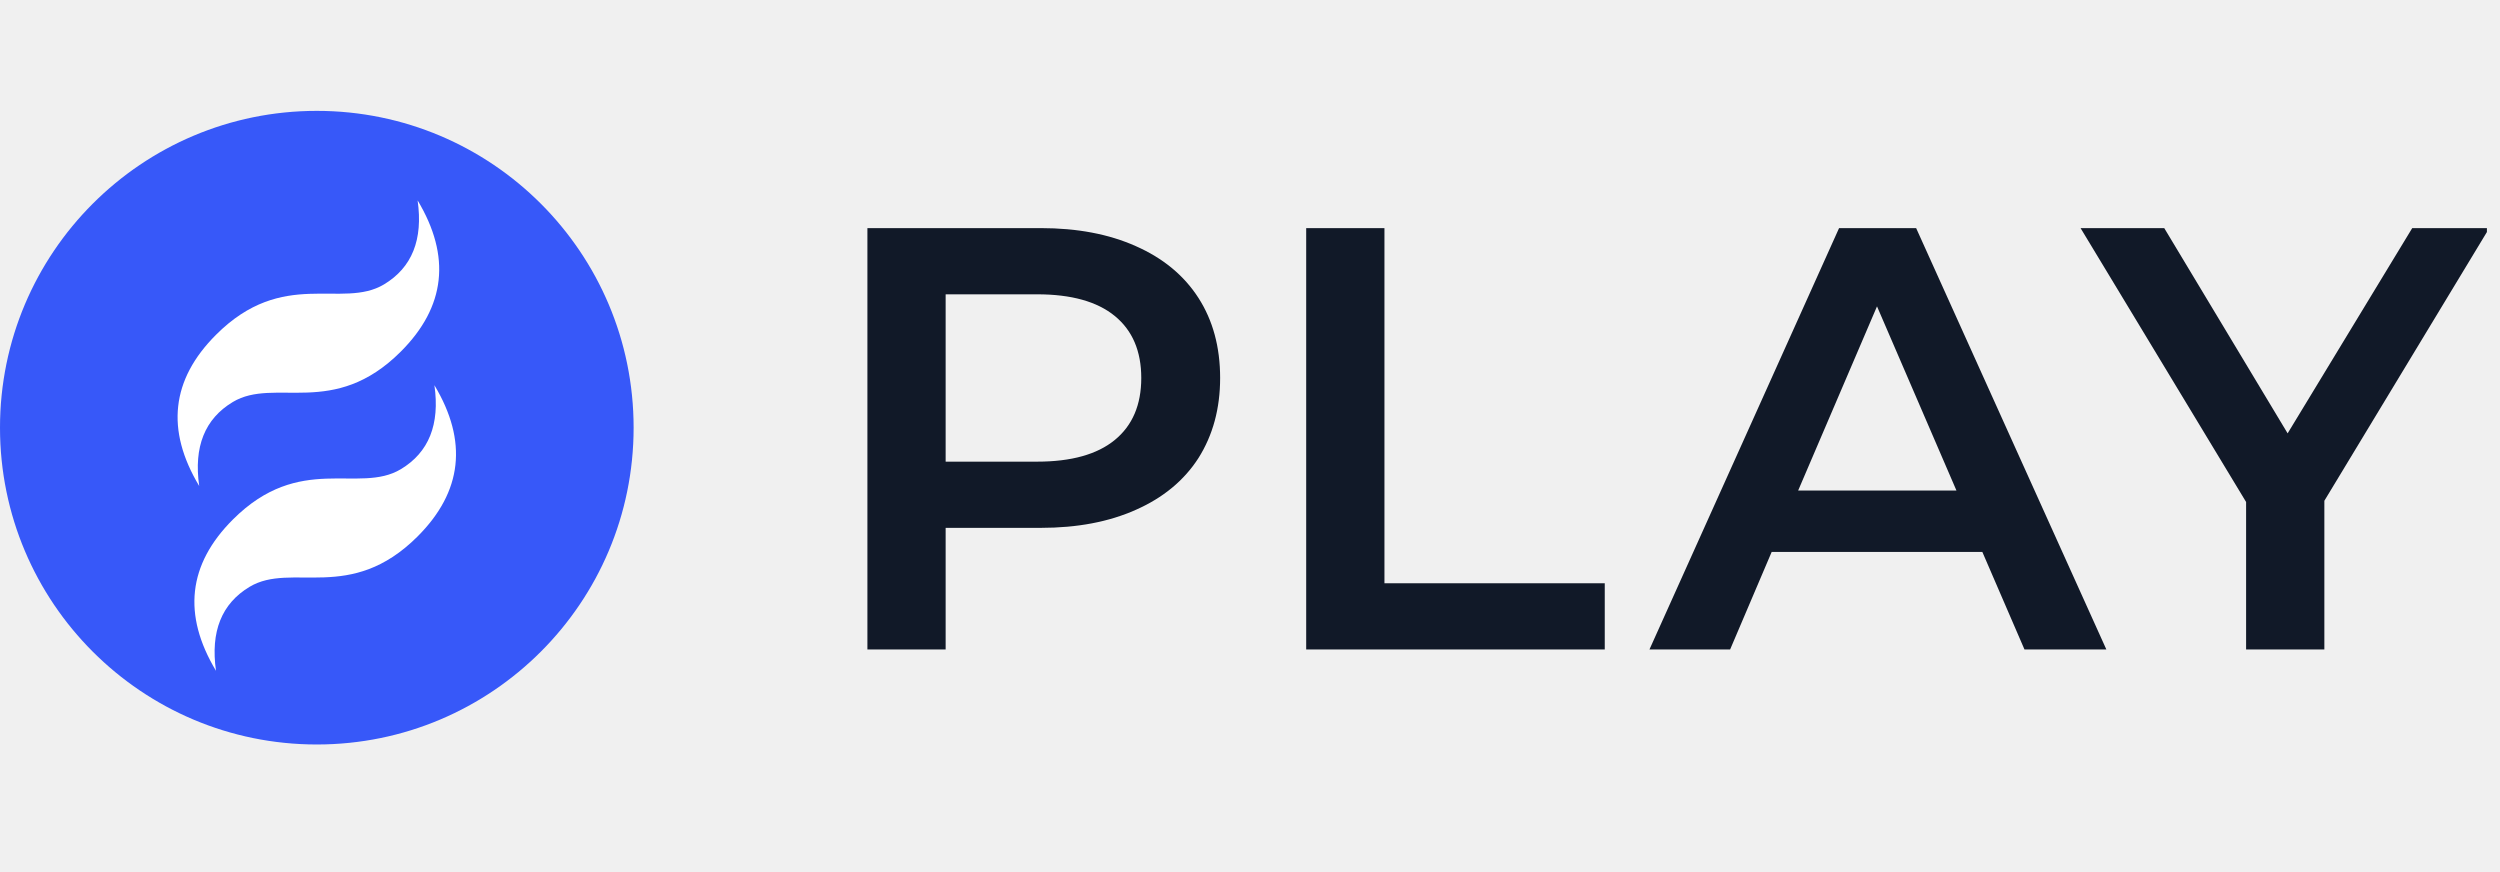
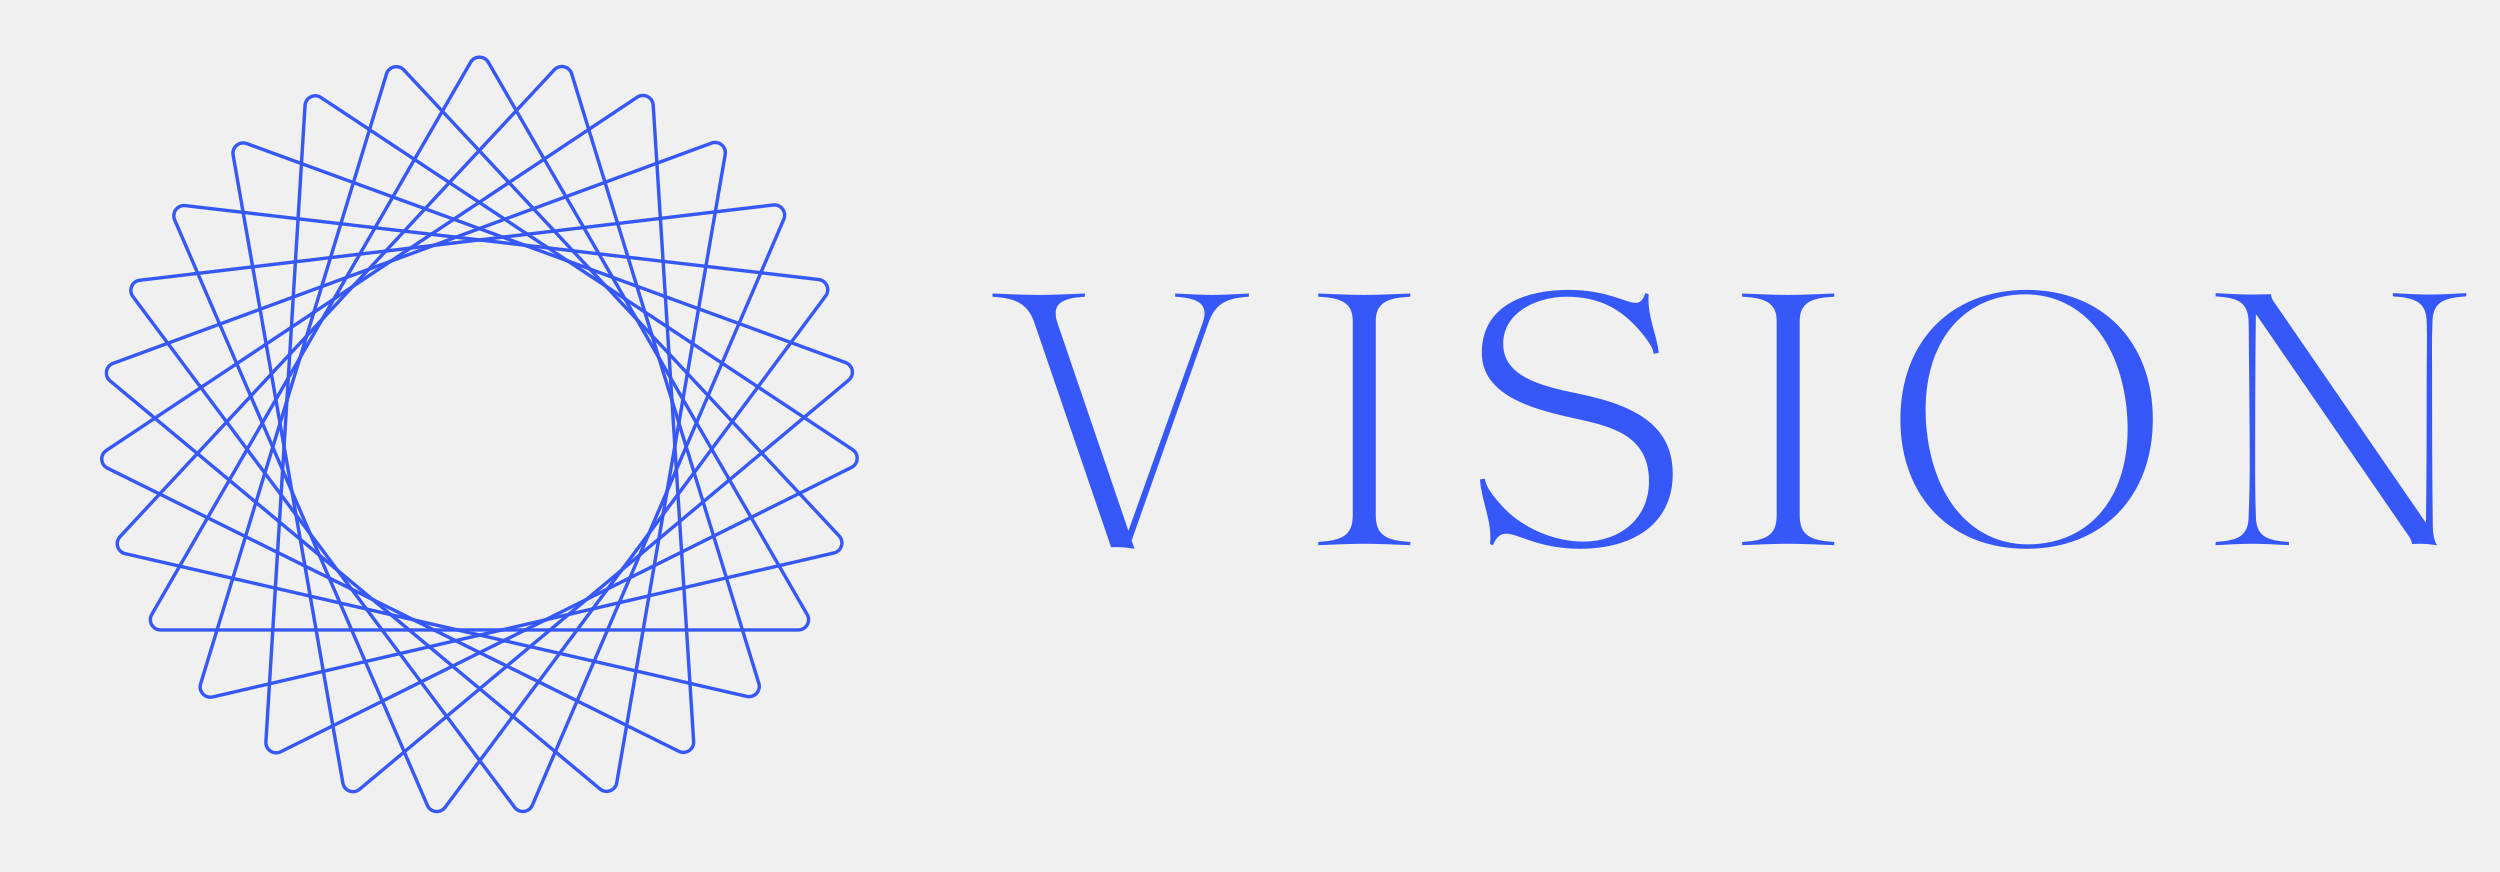
- <svg xmlns="http://www.w3.org/2000/svg" width="132" height="46" viewBox="0 0 132 46" fill="none">
-   <g clip-path="url(#clip0_2151_1148)">
-     <path d="M54.952 12.044C56.88 12.044 58.554 12.362 59.973 12.997C61.414 13.633 62.516 14.544 63.279 15.731C64.041 16.917 64.423 18.326 64.423 19.958C64.423 21.568 64.041 22.977 63.279 24.185C62.516 25.371 61.414 26.282 59.973 26.918C58.554 27.553 56.88 27.871 54.952 27.871H49.93V34.291H45.799V12.044H54.952ZM54.761 24.375C56.562 24.375 57.929 23.994 58.861 23.231C59.793 22.468 60.259 21.377 60.259 19.958C60.259 18.538 59.793 17.447 58.861 16.684C57.929 15.921 56.562 15.54 54.761 15.54H49.93V24.375H54.761ZM68.967 12.044H73.099V30.795H84.731V34.291H68.967V12.044ZM104.668 29.143H93.544L91.351 34.291H87.092L97.103 12.044H101.172L111.215 34.291H106.892L104.668 29.143ZM103.301 25.901L99.106 16.176L94.942 25.901H103.301ZM122.726 26.441V34.291H118.594V26.505L109.854 12.044H114.272L120.787 22.881L127.366 12.044H131.434L122.726 26.441Z" fill="#111928" />
-     <path d="M16.727 39.309C25.965 39.309 33.455 31.82 33.455 22.582C33.455 13.344 25.965 5.854 16.727 5.854C7.489 5.854 0 13.344 0 22.582C0 31.82 7.489 39.309 16.727 39.309Z" fill="#3758F9" />
-     <path fill-rule="evenodd" clip-rule="evenodd" d="M10.518 25.661C8.743 22.704 9.039 20.043 11.405 17.677C14.953 14.129 18.058 16.347 20.276 15.016C21.754 14.129 22.346 12.651 22.05 10.581C23.824 13.537 23.528 16.199 21.163 18.564C17.614 22.113 14.509 19.895 12.292 21.226C10.813 22.113 10.222 23.591 10.518 25.661ZM11.405 35.419C9.63 32.462 9.926 29.801 12.292 27.435C15.84 23.887 18.945 26.105 21.163 24.774C22.641 23.887 23.233 22.409 22.937 20.339C24.711 23.296 24.415 25.957 22.05 28.323C18.501 31.871 15.396 29.653 13.179 30.984C11.7 31.871 11.109 33.349 11.405 35.419Z" fill="white" />
+ <svg xmlns="http://www.w3.org/2000/svg" width="132" height="46" viewBox="0 0 1460 500" fill="none">
+   <g clip-path="url(#clip0_2005_10874)">
+     <path d="M471.392 354.5L285.196 32C282.887 28 277.113 28 274.804 32L88.608 354.5C86.299 358.5 89.186 363.5 93.805 363.5H466.195C470.814 363.5 473.701 358.5 471.392 354.5Z" stroke="#3758F9" stroke-width="2" />
+     <path d="M443.153 394.68L333.848 38.691C332.493 34.276 326.866 32.984 323.72 36.366L70.077 309.02C66.931 312.402 68.626 317.921 73.127 318.955L436.074 402.288C440.576 403.322 444.508 399.095 443.153 394.68Z" stroke="#3758F9" stroke-width="2" />
+     <path d="M405.085 428.619L381.458 56.978C381.165 52.369 375.992 49.805 372.146 52.363L62.109 258.645C58.264 261.204 58.63 266.966 62.769 269.017L396.433 434.375C400.571 436.426 405.378 433.228 405.085 428.619Z" stroke="#3758F9" stroke-width="2" />
+     <path d="M360.174 452.787L423.517 85.823C424.303 81.271 419.867 77.576 415.532 79.171L66.061 207.797C61.726 209.392 60.744 215.081 64.293 218.038L350.422 456.376C353.971 459.332 359.389 457.338 360.174 452.787Z" stroke="#3758F9" stroke-width="2" />
+     <path d="M310.879 465.864L457.727 123.65C459.548 119.405 456.092 114.781 451.505 115.326L81.715 159.259C77.129 159.804 74.852 165.109 77.617 168.809L300.559 467.09C303.325 470.79 309.058 470.109 310.879 465.864Z" stroke="#3758F9" stroke-width="2" />
+     <path d="M259.895 467.133L482.215 168.388C484.972 164.683 482.684 159.382 478.097 158.847L108.216 115.684C103.628 115.149 100.181 119.781 102.011 124.021L249.572 465.929C251.403 470.17 257.137 470.839 259.895 467.133Z" stroke="#3758F9" stroke-width="2" />
+     <path d="M210.009 456.524L495.64 217.589C499.183 214.626 498.189 208.939 493.851 207.352L144.112 79.456C139.774 77.869 135.346 81.574 136.141 86.124L200.249 452.955C201.044 457.505 206.466 459.488 210.009 456.524Z" stroke="#3758F9" stroke-width="2" />
+     <path d="M163.953 434.617L497.271 268.563C501.405 266.504 501.759 260.741 497.909 258.191L187.442 52.556C183.592 50.005 178.424 52.58 178.14 57.19L155.288 428.879C155.005 433.489 159.818 436.677 163.953 434.617Z" stroke="#3758F9" stroke-width="2" />
+     <path d="M124.244 402.614L487.017 318.524C491.516 317.481 493.199 311.958 490.046 308.583L235.836 36.458C232.683 33.083 227.058 34.386 225.712 38.804L117.15 395.02C115.803 399.438 119.745 403.657 124.244 402.614Z" stroke="#3758F9" stroke-width="2" />
+     <path d="M662.57 316.1C655.01 314.84 650.39 315.05 648.92 315.26L604.19 184.43C600.41 173.09 593.48 169.73 579.62 168.89V167C589.7 167.42 598.73 167.84 606.71 167.84C614.27 167.84 624.14 167.42 633.59 167V168.89C619.73 169.73 613.85 173.09 617.63 184.43L659 305.6L702.26 184.43C706.25 173.3 700.16 169.73 686.3 168.89V167C694.28 167.42 701.63 167.84 707.93 167.84C714.02 167.84 721.79 167.42 729.35 167V168.89C715.49 169.73 709.61 173.3 705.62 184.43L660.89 311.27L662.57 316.1ZM790.01 296.57V183.17C790.01 172.25 783.08 169.52 769.85 168.89V167C780.14 167.42 788.54 167.84 796.73 167.84C804.08 167.84 813.95 167.42 823.61 167V168.89C810.38 169.52 803.45 172.25 803.45 183.17V296.57C803.45 308.33 809.75 311.27 823.61 312.11V314C813.53 313.58 804.71 313.16 796.73 313.16C789.17 313.16 779.3 313.58 769.85 314V312.11C783.71 311.27 790.01 308.33 790.01 296.57ZM922.694 316.1C898.544 316.1 886.784 307.28 879.644 307.28C876.494 307.28 873.974 308.96 871.874 314L870.194 313.37C871.454 299.09 865.154 288.8 864.314 275.57L867.254 275.15C867.464 279.98 872.924 286.28 876.074 289.85C888.674 304.55 908.624 311.9 924.584 311.9C946.634 311.9 963.014 298.04 963.014 276.62C963.014 246.38 934.664 243.65 914.504 238.82C894.974 234.2 865.364 226.43 865.364 201.65C865.364 173.3 892.034 164.9 915.974 164.9C938.654 164.9 949.154 172.46 955.244 172.46C957.764 172.46 959.444 170.99 960.914 166.79L962.804 167.42C961.964 181.28 967.634 190.52 968.684 201.65L965.744 202.28C965.534 198.5 961.544 193.46 958.604 189.89C946.844 175.61 933.404 168.89 914.714 168.89C897.284 168.89 876.284 178.55 877.964 198.5C879.644 219.92 912.824 223.07 929.624 227.27C959.024 234.41 976.874 246.8 976.874 272.42C976.874 301.19 954.194 316.1 922.694 316.1ZM1037.58 296.57V183.17C1037.58 172.25 1030.65 169.52 1017.42 168.89V167C1027.71 167.42 1036.11 167.84 1044.3 167.84C1051.65 167.84 1061.52 167.42 1071.18 167V168.89C1057.95 169.52 1051.02 172.25 1051.02 183.17V296.57C1051.02 308.33 1057.32 311.27 1071.18 312.11V314C1061.1 313.58 1052.28 313.16 1044.3 313.16C1036.74 313.16 1026.87 313.58 1017.42 314V312.11C1031.28 311.27 1037.58 308.33 1037.58 296.57ZM1109.83 240.5C1109.83 195.14 1139.23 164.9 1183.54 164.9C1227.64 164.9 1257.25 195.14 1257.25 240.5C1257.25 285.86 1227.64 316.1 1183.54 316.1C1139.23 316.1 1109.83 285.86 1109.83 240.5ZM1125.16 246.8C1129.78 290.69 1155.61 316.94 1191.1 313.16C1226.59 309.38 1246.33 278.09 1241.92 234.2C1237.3 190.31 1211.26 164.06 1175.98 167.84C1140.49 171.62 1120.75 202.91 1125.16 246.8ZM1293.91 168.68V166.79C1301.05 167.21 1308.82 167.63 1315.96 167.63C1319.11 167.63 1322.47 167.42 1326.25 167.42C1326.25 168.68 1326.88 170.15 1327.51 171.2L1416.76 300.98C1417.18 269.06 1417.18 236.51 1417.18 212.15C1417.18 203.54 1417.6 194.93 1417.18 184.22C1417.18 172.46 1411.3 169.52 1397.44 168.68V166.79C1405 167.21 1412.77 167.63 1418.86 167.63C1425.16 167.63 1432.3 167.21 1440.28 166.79V168.68C1426.42 169.52 1420.54 172.46 1420.54 184.22C1420.12 194.93 1420.33 203.54 1420.33 212.15C1420.33 236.93 1420.33 270.95 1420.75 303.29C1420.75 307.07 1421.59 311.69 1423.27 314C1420.54 313.58 1416.13 313.16 1413.4 313.16C1411.93 313.16 1410.46 313.16 1408.57 313.37C1408.57 312.11 1407.94 310.64 1407.31 309.59L1317.43 178.97C1317.01 211.1 1317.01 243.86 1317.01 268.43C1317.01 277.04 1317.01 285.86 1317.43 296.57C1317.43 308.33 1322.89 311.27 1336.75 312.11V314C1329.19 313.58 1321.42 313.16 1315.33 313.16C1309.03 313.16 1301.89 313.58 1293.91 314V312.11C1307.77 311.27 1313.23 308.33 1313.23 296.57C1313.65 285.86 1313.86 277.04 1313.86 268.43C1313.86 245.33 1313.44 214.46 1313.23 184.22C1313.02 172.46 1307.77 169.52 1293.91 168.68Z" fill="#3758F9" />
  </g>
  <defs>
-     <clipPath id="clip0_2151_1148">
-       <rect width="131.309" height="46" fill="white" />
+     <clipPath id="clip0_2005_10874">
+       <rect width="1460" height="500" fill="white" />
    </clipPath>
  </defs>
</svg>
